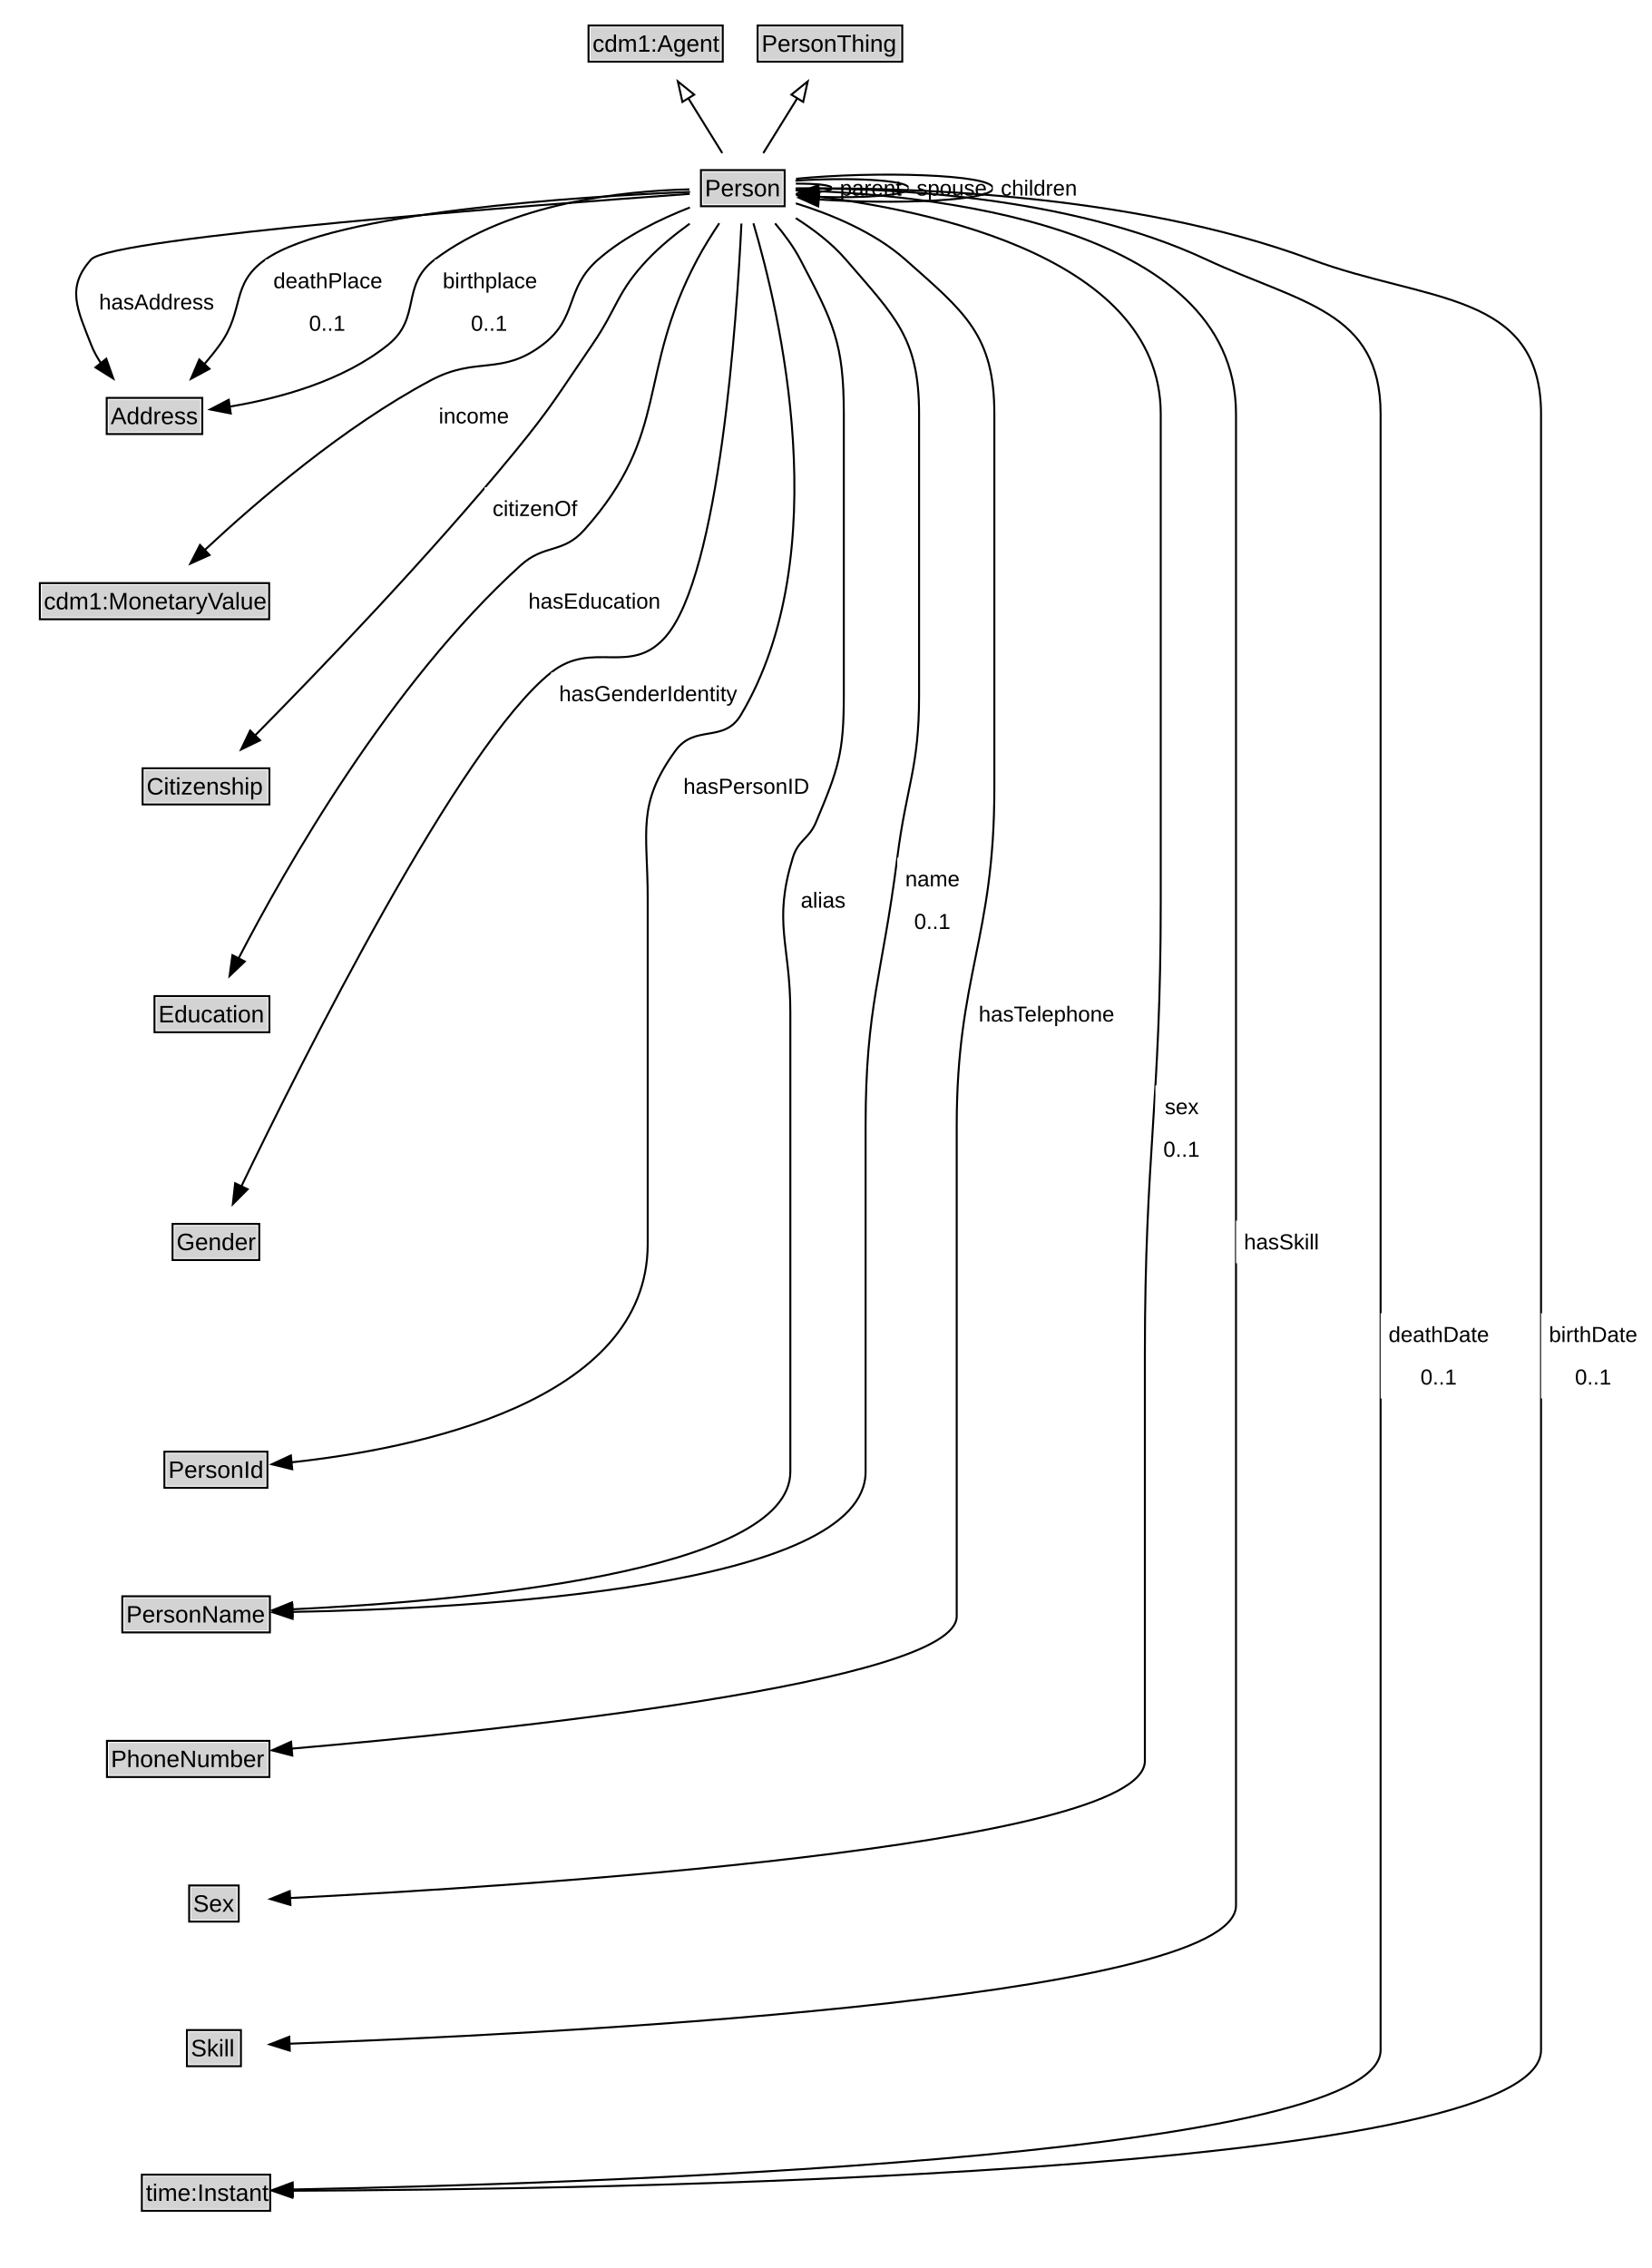
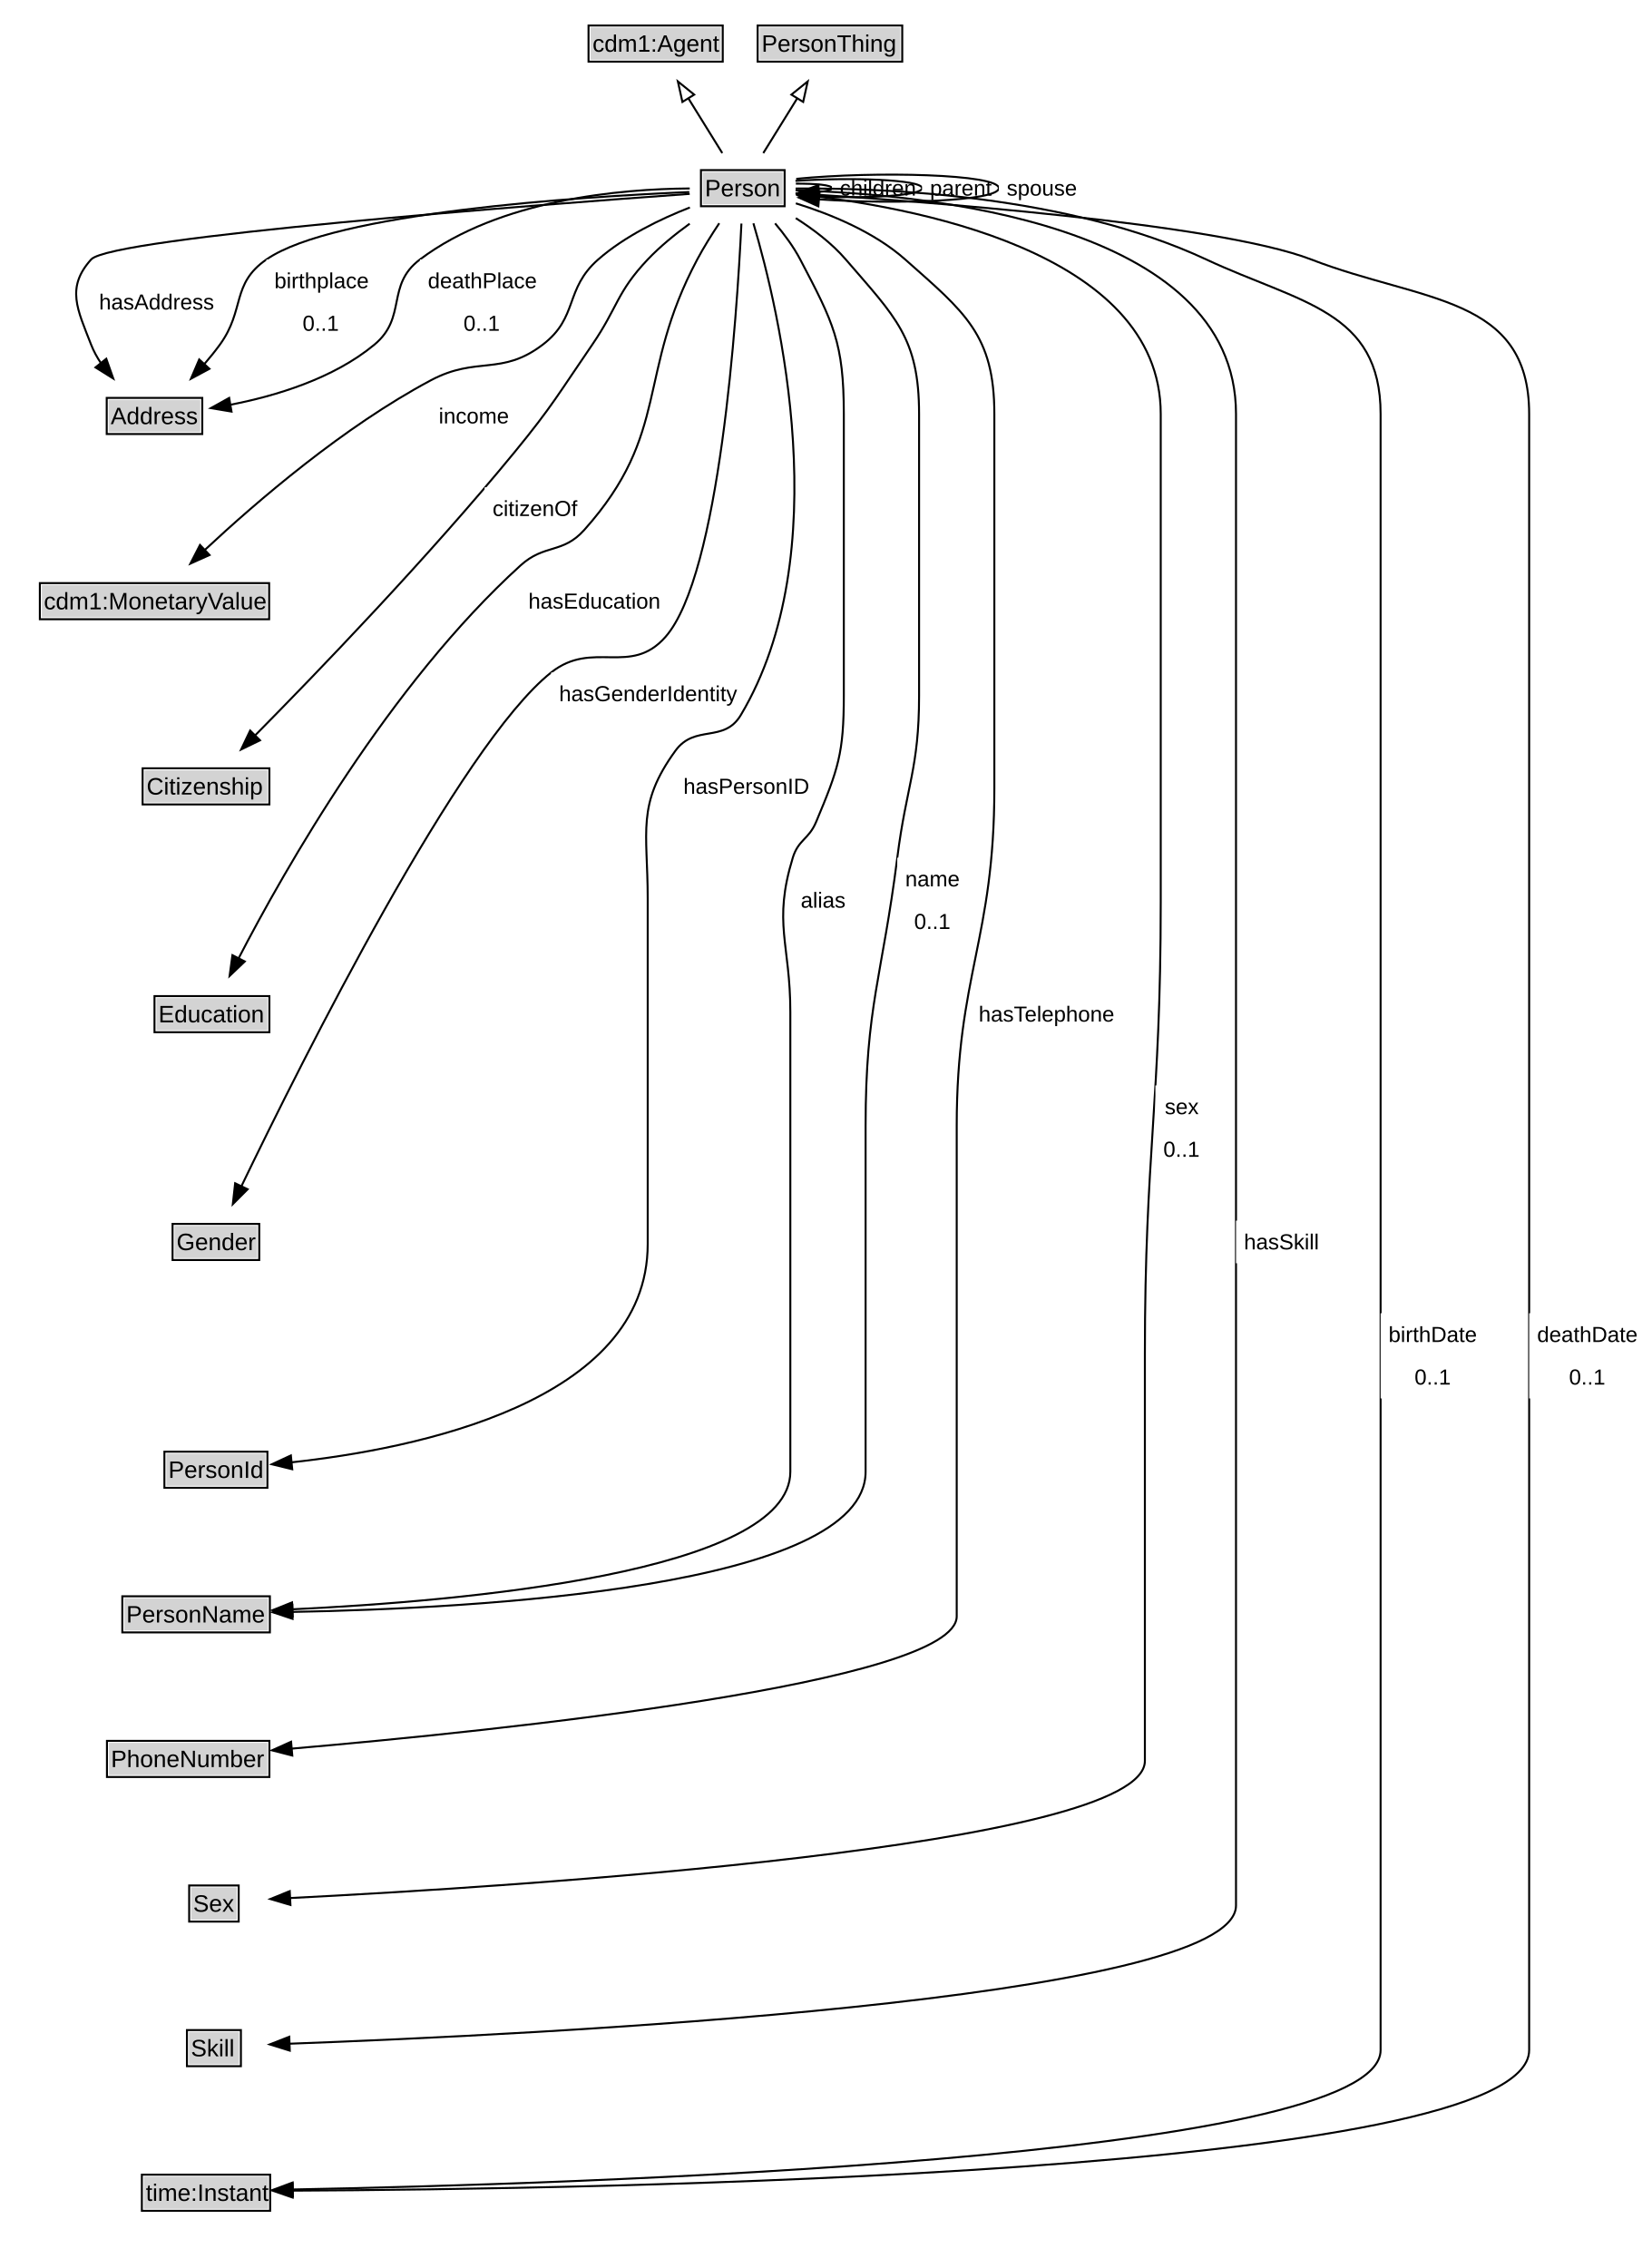
<svg xmlns="http://www.w3.org/2000/svg" xmlns:xlink="http://www.w3.org/1999/xlink" width="834pt" height="1145pt" viewBox="0.00 0.00 834.00 1145.00">
  <g id="graph0" class="graph" transform="scale(1 1) rotate(0) translate(4 1141)">
    <polygon fill="white" stroke="none" points="-4,4 -4,-1141 830.25,-1141 830.25,4 -4,4" />
    <g id="clust3" class="cluster">
</g>
    <g id="node1" class="node">
      <g id="a_node1">
        <a xlink:href="https://w3id.org/citydata/part1/v1/Agent" xlink:title="&lt;TABLE&gt;">
          <polygon fill="lightgray" stroke="none" points="294.12,-1110.88 294.12,-1127.12 359.88,-1127.12 359.88,-1110.88 294.12,-1110.88" />
          <text xml:space="preserve" text-anchor="start" x="295.12" y="-1114.88" font-family="Arial" font-size="12.00">cdm1:Agent</text>
          <polygon fill="none" stroke="black" points="293.12,-1109.88 293.12,-1128.12 360.88,-1128.12 360.88,-1109.88 293.12,-1109.88" />
        </a>
      </g>
    </g>
    <g id="node2" class="node">
      <g id="a_node2">
        <a xlink:href="../PersonThing" xlink:title="&lt;TABLE&gt;">
          <polygon fill="lightgray" stroke="none" points="379.5,-1110.88 379.5,-1127.12 450.5,-1127.12 450.5,-1110.88 379.5,-1110.88" />
          <text xml:space="preserve" text-anchor="start" x="380.5" y="-1114.88" font-family="Arial" font-size="12.00">PersonThing</text>
          <polygon fill="none" stroke="black" points="378.5,-1109.88 378.5,-1128.12 451.5,-1128.12 451.5,-1109.88 378.5,-1109.88" />
        </a>
      </g>
    </g>
    <g id="node3" class="node">
      <g id="a_node3">
        <a xlink:href="../Person" xlink:title="&lt;TABLE&gt;">
          <polygon fill="lightgray" stroke="none" points="350.88,-1037.88 350.88,-1054.12 391.12,-1054.12 391.12,-1037.88 350.88,-1037.88" />
          <text xml:space="preserve" text-anchor="start" x="351.88" y="-1041.88" font-family="Arial" font-size="12.00">Person</text>
          <polygon fill="none" stroke="black" points="349.88,-1036.88 349.88,-1055.12 392.12,-1055.12 392.12,-1036.88 349.88,-1036.88" />
        </a>
      </g>
    </g>
    <g id="edge1" class="edge">
      <path fill="none" stroke="black" d="M360.65,-1063.71C355.51,-1072 349.18,-1082.21 343.4,-1091.54" />
      <polygon fill="none" stroke="black" points="340.52,-1089.54 338.22,-1099.89 346.47,-1093.23 340.52,-1089.54" />
    </g>
    <g id="edge2" class="edge">
      <path fill="none" stroke="black" d="M381.35,-1063.71C386.49,-1072 392.82,-1082.21 398.6,-1091.54" />
      <polygon fill="none" stroke="black" points="395.53,-1093.23 403.78,-1099.89 401.48,-1089.54 395.53,-1093.23" />
    </g>
-     <g id="edge28" class="edge">
+     <g id="edge16" class="edge">
      <path fill="none" stroke="black" d="M397.79,-1048.28C407.78,-1048.35 416,-1047.59 416,-1046 416,-1045.08 413.25,-1044.44 409.01,-1044.07" />
      <polygon fill="black" stroke="black" points="409.41,-1040.59 399.31,-1043.77 409.19,-1047.58 409.41,-1040.59" />
-       <polygon fill="white" stroke="none" points="416,-1035.25 416,-1056.75 454.75,-1056.75 454.75,-1035.25 416,-1035.25" />
-       <text xml:space="preserve" text-anchor="start" x="420" y="-1042.25" font-family="Arial" font-size="11.00">parent</text>
-     </g>
-     <g id="edge30" class="edge">
-       <path fill="none" stroke="black" d="M397.58,-1049.78C423.38,-1051.56 454.75,-1050.3 454.75,-1046 454.75,-1042.32 431.79,-1040.87 409,-1041.64" />
-       <polygon fill="black" stroke="black" points="408.9,-1038.14 399.09,-1042.14 409.26,-1045.13 408.9,-1038.14" />
-       <polygon fill="white" stroke="none" points="454.75,-1035.25 454.75,-1056.75 497.25,-1056.75 497.25,-1035.25 454.75,-1035.25" />
-       <text xml:space="preserve" text-anchor="start" x="458.75" y="-1042.25" font-family="Arial" font-size="11.00">spouse</text>
-     </g>
-     <g id="edge32" class="edge">
-       <path fill="none" stroke="black" d="M397.89,-1050.74C437.28,-1054.67 497.25,-1053.09 497.25,-1046 497.25,-1039.54 447.57,-1037.66 408.94,-1040.33" />
-       <polygon fill="black" stroke="black" points="409.07,-1036.81 399.4,-1041.14 409.65,-1043.79 409.07,-1036.81" />
-       <polygon fill="white" stroke="none" points="497.25,-1035.25 497.25,-1056.75 542.75,-1056.75 542.75,-1035.25 497.25,-1035.25" />
-       <text xml:space="preserve" text-anchor="start" x="501.25" y="-1042.25" font-family="Arial" font-size="11.00">children</text>
+       <polygon fill="white" stroke="none" points="416,-1035.25 416,-1056.75 461.5,-1056.75 461.5,-1035.25 416,-1035.25" />
+       <text xml:space="preserve" text-anchor="start" x="420" y="-1042.25" font-family="Arial" font-size="11.00">children</text>
+     </g>
+     <g id="edge25" class="edge">
+       <path fill="none" stroke="black" d="M397.6,-1049.69C425.6,-1051.6 461.5,-1050.37 461.5,-1046 461.5,-1042.21 434.5,-1040.78 409.07,-1041.71" />
+       <polygon fill="black" stroke="black" points="408.92,-1038.22 399.11,-1042.23 409.28,-1045.21 408.92,-1038.22" />
+       <polygon fill="white" stroke="none" points="461.5,-1035.25 461.5,-1056.75 500.25,-1056.75 500.25,-1035.25 461.5,-1035.25" />
+       <text xml:space="preserve" text-anchor="start" x="465.5" y="-1042.25" font-family="Arial" font-size="11.00">parent</text>
+     </g>
+     <g id="edge26" class="edge">
+       <path fill="none" stroke="black" d="M397.97,-1050.71C438.15,-1054.68 500.25,-1053.11 500.25,-1046 500.25,-1039.53 448.81,-1037.65 409.27,-1040.36" />
+       <polygon fill="black" stroke="black" points="409.15,-1036.85 399.47,-1041.17 409.73,-1043.83 409.15,-1036.85" />
+       <polygon fill="white" stroke="none" points="500.25,-1035.25 500.25,-1056.75 542.75,-1056.75 542.75,-1035.25 500.25,-1035.25" />
+       <text xml:space="preserve" text-anchor="start" x="504.25" y="-1042.25" font-family="Arial" font-size="11.00">spouse</text>
    </g>
    <g id="node5" class="node">
      <g id="a_node5">
        <a xlink:href="../Address" xlink:title="&lt;TABLE&gt;">
          <polygon fill="lightgray" stroke="none" points="50.88,-922.88 50.88,-939.12 97.12,-939.12 97.12,-922.88 50.88,-922.88" />
          <text xml:space="preserve" text-anchor="start" x="51.88" y="-926.88" font-family="Arial" font-size="12.00">Address</text>
          <polygon fill="none" stroke="black" points="49.88,-921.88 49.88,-940.12 98.12,-940.12 98.12,-921.88 49.88,-921.88" />
        </a>
      </g>
    </g>
-     <g id="edge16" class="edge">
+     <g id="edge18" class="edge">
      <path fill="none" stroke="black" d="M344.2,-1043.12C267.52,-1037.62 52.09,-1021.22 42,-1010 29.22,-995.79 35.08,-984.82 42,-967 43.27,-963.73 45,-960.58 47.01,-957.59" />
      <polygon fill="black" stroke="black" points="49.66,-959.88 53.19,-949.89 44.2,-955.51 49.66,-959.88" />
      <polygon fill="white" stroke="none" points="42,-977.75 42,-999.25 107,-999.25 107,-977.75 42,-977.75" />
      <text xml:space="preserve" text-anchor="start" x="46" y="-984.75" font-family="Arial" font-size="11.00">hasAddress</text>
    </g>
-     <g id="edge25" class="edge">
-       <path fill="none" stroke="black" d="M344.35,-1044.11C289.06,-1041.79 164.17,-1033.98 130,-1010 112.26,-997.55 119.66,-984.59 107,-967 104.56,-963.61 101.82,-960.22 98.99,-956.94" />
-       <polygon fill="black" stroke="black" points="101.76,-954.79 92.43,-949.77 96.6,-959.51 101.76,-954.79" />
-       <polygon fill="white" stroke="none" points="130,-967 130,-1010 192,-1010 192,-967 130,-967" />
-       <text xml:space="preserve" text-anchor="start" x="134" y="-995.5" font-family="Arial" font-size="11.00">deathPlace</text>
-       <text xml:space="preserve" text-anchor="start" x="152" y="-974" font-family="Arial" font-size="11.00">0..1</text>
-     </g>
-     <g id="edge29" class="edge">
-       <path fill="none" stroke="black" d="M344.04,-1045.42C310.64,-1044.6 253.5,-1038.65 215.5,-1010 198.11,-996.89 208.94,-980.69 192,-967 169.18,-948.57 136.91,-939.84 111.88,-935.71" />
-       <polygon fill="black" stroke="black" points="112.5,-932.26 102.1,-934.29 111.49,-939.19 112.5,-932.26" />
-       <polygon fill="white" stroke="none" points="215.5,-967 215.5,-1010 270,-1010 270,-967 215.5,-967" />
-       <text xml:space="preserve" text-anchor="start" x="219.5" y="-995.5" font-family="Arial" font-size="11.00">birthplace</text>
-       <text xml:space="preserve" text-anchor="start" x="233.75" y="-974" font-family="Arial" font-size="11.00">0..1</text>
+     <g id="edge28" class="edge">
+       <path fill="none" stroke="black" d="M344,-1044.06C288.65,-1041.66 164.62,-1033.73 130.5,-1010 112.62,-997.57 119.8,-984.62 107,-967 104.55,-963.63 101.8,-960.24 98.96,-956.96" />
+       <polygon fill="black" stroke="black" points="101.73,-954.81 92.4,-949.79 96.57,-959.53 101.73,-954.81" />
+       <polygon fill="white" stroke="none" points="130.5,-967 130.5,-1010 185,-1010 185,-967 130.5,-967" />
+       <text xml:space="preserve" text-anchor="start" x="134.5" y="-995.5" font-family="Arial" font-size="11.00">birthplace</text>
+       <text xml:space="preserve" text-anchor="start" x="148.75" y="-974" font-family="Arial" font-size="11.00">0..1</text>
+     </g>
+     <g id="edge30" class="edge">
+       <path fill="none" stroke="black" d="M344.22,-1045.86C309.42,-1045.61 248.34,-1040.39 208,-1010 190.69,-996.96 201.68,-980.84 185,-967 164.38,-949.89 135.34,-941.12 112.14,-936.63" />
+       <polygon fill="black" stroke="black" points="112.88,-933.21 102.44,-934.96 111.7,-940.11 112.88,-933.21" />
+       <polygon fill="white" stroke="none" points="208,-967 208,-1010 270,-1010 270,-967 208,-967" />
+       <text xml:space="preserve" text-anchor="start" x="212" y="-995.5" font-family="Arial" font-size="11.00">deathPlace</text>
+       <text xml:space="preserve" text-anchor="start" x="230" y="-974" font-family="Arial" font-size="11.00">0..1</text>
    </g>
    <g id="node6" class="node">
      <g id="a_node6">
        <a xlink:href="https://w3id.org/citydata/part1/v1/MonetaryValue" xlink:title="&lt;TABLE&gt;">
          <polygon fill="lightgray" stroke="none" points="17.12,-829.38 17.12,-845.62 130.88,-845.62 130.88,-829.38 17.12,-829.38" />
          <text xml:space="preserve" text-anchor="start" x="18.12" y="-833.38" font-family="Arial" font-size="12.00">cdm1:MonetaryValue</text>
          <polygon fill="none" stroke="black" points="16.12,-828.38 16.12,-846.62 131.88,-846.62 131.88,-828.38 16.12,-828.38" />
        </a>
      </g>
    </g>
-     <g id="edge22" class="edge">
+     <g id="edge24" class="edge">
      <path fill="none" stroke="black" d="M344.29,-1036.26C329.49,-1030.48 311.42,-1021.77 298,-1010 280.86,-994.96 288.14,-980.82 270,-967 249.04,-951.03 236.76,-961.38 213.5,-949 169.64,-925.65 125.83,-888.03 99.32,-863.28" />
      <polygon fill="black" stroke="black" points="101.79,-860.8 92.12,-856.46 96.97,-865.88 101.79,-860.8" />
      <polygon fill="white" stroke="none" points="213.5,-920.25 213.5,-941.75 256,-941.75 256,-920.25 213.5,-920.25" />
      <text xml:space="preserve" text-anchor="start" x="217.5" y="-927.25" font-family="Arial" font-size="11.00">income</text>
    </g>
    <g id="node7" class="node">
      <g id="a_node7">
        <a xlink:href="../Citizenship" xlink:title="&lt;TABLE&gt;">
          <polygon fill="lightgray" stroke="none" points="69,-735.88 69,-752.12 131,-752.12 131,-735.88 69,-735.88" />
          <text xml:space="preserve" text-anchor="start" x="70" y="-739.88" font-family="Arial" font-size="12.00">Citizenship</text>
          <polygon fill="none" stroke="black" points="68,-734.88 68,-753.12 132,-753.12 132,-734.88 68,-734.88" />
        </a>
      </g>
    </g>
-     <g id="edge31" class="edge">
+     <g id="edge17" class="edge">
      <path fill="none" stroke="black" d="M344.19,-1028.07C336.87,-1022.78 329.25,-1016.58 323,-1010 307.31,-993.45 307.9,-985.81 295,-967 278.25,-942.59 274.77,-935.89 256,-913 212.21,-859.61 156.12,-801.42 124.52,-769.46" />
      <polygon fill="black" stroke="black" points="127.26,-767.25 117.73,-762.62 122.29,-772.18 127.26,-767.25" />
      <polygon fill="white" stroke="none" points="240.67,-873.5 240.67,-895 289.92,-895 289.92,-873.5 240.67,-873.5" />
      <text xml:space="preserve" text-anchor="start" x="244.67" y="-880.5" font-family="Arial" font-size="11.00">citizenOf</text>
    </g>
    <g id="node8" class="node">
      <g id="a_node8">
        <a xlink:href="../Education" xlink:title="&lt;TABLE&gt;">
          <polygon fill="lightgray" stroke="none" points="75,-620.88 75,-637.12 131,-637.12 131,-620.88 75,-620.88" />
          <text xml:space="preserve" text-anchor="start" x="76" y="-624.88" font-family="Arial" font-size="12.00">Education</text>
          <polygon fill="none" stroke="black" points="74,-619.88 74,-638.12 132,-638.12 132,-619.88 74,-619.88" />
        </a>
      </g>
    </g>
-     <g id="edge23" class="edge">
+     <g id="edge19" class="edge">
      <path fill="none" stroke="black" d="M359.12,-1028.3C355.33,-1022.63 351.28,-1016.16 348,-1010 317.15,-951.95 334.78,-922.55 291,-873.5 280.07,-861.25 270.9,-866.54 258.75,-855.5 192.74,-795.51 139.89,-702.45 116.32,-656.93" />
      <polygon fill="black" stroke="black" points="119.57,-655.6 111.91,-648.29 113.34,-658.79 119.57,-655.6" />
      <polygon fill="white" stroke="none" points="258.75,-826.75 258.75,-848.25 332,-848.25 332,-826.75 258.75,-826.75" />
      <text xml:space="preserve" text-anchor="start" x="262.75" y="-833.75" font-family="Arial" font-size="11.00">hasEducation</text>
    </g>
    <g id="node9" class="node">
      <g id="a_node9">
        <a xlink:href="../Gender" xlink:title="&lt;TABLE&gt;">
          <polygon fill="lightgray" stroke="none" points="84.12,-505.88 84.12,-522.12 125.88,-522.12 125.88,-505.88 84.12,-505.88" />
          <text xml:space="preserve" text-anchor="start" x="85.12" y="-509.88" font-family="Arial" font-size="12.00">Gender</text>
          <polygon fill="none" stroke="black" points="83.12,-504.88 83.12,-523.12 126.88,-523.12 126.88,-504.88 83.12,-504.88" />
        </a>
      </g>
    </g>
-     <g id="edge21" class="edge">
+     <g id="edge20" class="edge">
      <path fill="none" stroke="black" d="M370.31,-1028.14C368.05,-981.26 359.38,-850.72 332,-819.5 314.27,-799.29 295.33,-818.19 274.25,-801.5 228.22,-765.06 148.6,-605.9 117.74,-541.85" />
      <polygon fill="black" stroke="black" points="121.02,-540.6 113.54,-533.09 114.71,-543.62 121.02,-540.6" />
      <polygon fill="white" stroke="none" points="274.25,-780 274.25,-801.5 370,-801.5 370,-780 274.25,-780" />
      <text xml:space="preserve" text-anchor="start" x="278.25" y="-787" font-family="Arial" font-size="11.00">hasGenderIdentity</text>
    </g>
    <g id="node10" class="node">
      <g id="a_node10">
        <a xlink:href="../PersonId" xlink:title="&lt;TABLE&gt;">
          <polygon fill="lightgray" stroke="none" points="80,-390.88 80,-407.12 130,-407.12 130,-390.88 80,-390.88" />
          <text xml:space="preserve" text-anchor="start" x="81" y="-394.88" font-family="Arial" font-size="12.00">PersonId</text>
          <polygon fill="none" stroke="black" points="79,-389.88 79,-408.12 131,-408.12 131,-389.88 79,-389.88" />
        </a>
      </g>
    </g>
-     <g id="edge26" class="edge">
+     <g id="edge21" class="edge">
      <path fill="none" stroke="black" d="M376.36,-1028.26C389.46,-983.98 418.65,-861.6 370,-780 361.44,-765.65 346.82,-775.51 337,-762 317.19,-734.75 323,-721.19 323,-687.5 323,-687.5 323,-687.5 323,-513 323,-432.9 205.57,-409.51 143.08,-402.73" />
      <polygon fill="black" stroke="black" points="143.53,-399.26 133.24,-401.76 142.85,-406.22 143.53,-399.26" />
      <polygon fill="white" stroke="none" points="337,-733.25 337,-754.75 408,-754.75 408,-733.25 337,-733.25" />
      <text xml:space="preserve" text-anchor="start" x="341" y="-740.25" font-family="Arial" font-size="11.00">hasPersonID</text>
    </g>
    <g id="node11" class="node">
      <g id="a_node11">
        <a xlink:href="../PersonName" xlink:title="&lt;TABLE&gt;">
          <polygon fill="lightgray" stroke="none" points="58.75,-317.88 58.75,-334.12 131.25,-334.12 131.25,-317.88 58.75,-317.88" />
          <text xml:space="preserve" text-anchor="start" x="59.75" y="-321.88" font-family="Arial" font-size="12.00">PersonName</text>
          <polygon fill="none" stroke="black" points="57.75,-316.88 57.75,-335.12 132.25,-335.12 132.25,-316.88 57.75,-316.88" />
        </a>
      </g>
    </g>
    <g id="edge15" class="edge">
      <path fill="none" stroke="black" d="M387.3,-1028.23C391.93,-1022.76 396.63,-1016.43 400,-1010 416.74,-978.11 422,-968.02 422,-932 422,-932 422,-932 422,-789.75 422,-760.74 419.22,-752.75 408,-726 404.3,-717.19 399.05,-717.13 396.25,-708 386.1,-674.85 395,-664.67 395,-630 395,-630 395,-630 395,-398 395,-346.95 228.39,-332.55 143.5,-328.54" />
      <polygon fill="black" stroke="black" points="143.74,-325.04 133.6,-328.1 143.44,-332.04 143.74,-325.04" />
      <polygon fill="white" stroke="none" points="396.25,-675.75 396.25,-697.25 426,-697.25 426,-675.75 396.25,-675.75" />
      <text xml:space="preserve" text-anchor="start" x="400.25" y="-682.75" font-family="Arial" font-size="11.00">alias</text>
    </g>
-     <g id="edge19" class="edge">
+     <g id="edge31" class="edge">
      <path fill="none" stroke="black" d="M397.76,-1030.87C406.6,-1025.25 415.97,-1018.17 423,-1010 448.03,-980.92 460,-970.37 460,-932 460,-932 460,-932 460,-789.75 460,-753.09 453.59,-744.37 449,-708 441.4,-647.84 433,-633.14 433,-572.5 433,-572.5 433,-572.5 433,-398 433,-339.56 237.06,-328.95 143.55,-327.22" />
      <polygon fill="black" stroke="black" points="143.71,-323.72 133.65,-327.06 143.6,-330.72 143.71,-323.72" />
      <polygon fill="white" stroke="none" points="449,-665 449,-708 484,-708 484,-665 449,-665" />
      <text xml:space="preserve" text-anchor="start" x="453" y="-693.5" font-family="Arial" font-size="11.00">name</text>
      <text xml:space="preserve" text-anchor="start" x="457.5" y="-672" font-family="Arial" font-size="11.00">0..1</text>
    </g>
    <g id="node12" class="node">
      <g id="a_node12">
        <a xlink:href="../PhoneNumber" xlink:title="&lt;TABLE&gt;">
          <polygon fill="lightgray" stroke="none" points="51,-244.88 51,-261.12 131,-261.12 131,-244.88 51,-244.88" />
          <text xml:space="preserve" text-anchor="start" x="52" y="-248.88" font-family="Arial" font-size="12.00">PhoneNumber</text>
          <polygon fill="none" stroke="black" points="50,-243.88 50,-262.12 132,-262.12 132,-243.88 50,-243.88" />
        </a>
      </g>
    </g>
-     <g id="edge18" class="edge">
+     <g id="edge23" class="edge">
      <path fill="none" stroke="black" d="M397.78,-1038.35C415.09,-1032.97 437.25,-1023.97 453,-1010 482.94,-983.45 498,-972.02 498,-932 498,-932 498,-932 498,-743 498,-666.75 479,-648.75 479,-572.5 479,-572.5 479,-572.5 479,-325 479,-291.25 248.98,-267.38 143.15,-258.19" />
      <polygon fill="black" stroke="black" points="143.56,-254.71 133.3,-257.34 142.96,-261.68 143.56,-254.71" />
      <polygon fill="white" stroke="none" points="486.08,-618.25 486.08,-639.75 560.83,-639.75 560.83,-618.25 486.08,-618.25" />
      <text xml:space="preserve" text-anchor="start" x="490.08" y="-625.25" font-family="Arial" font-size="11.00">hasTelephone</text>
    </g>
    <g id="node13" class="node">
      <g id="a_node13">
        <a xlink:href="../Sex" xlink:title="&lt;TABLE&gt;">
          <polygon fill="lightgray" stroke="none" points="92.5,-171.88 92.5,-188.12 115.5,-188.12 115.5,-171.88 92.5,-171.88" />
          <text xml:space="preserve" text-anchor="start" x="93.5" y="-175.88" font-family="Arial" font-size="12.00">Sex</text>
          <polygon fill="none" stroke="black" points="91.5,-170.88 91.5,-189.12 116.5,-189.12 116.5,-170.88 91.5,-170.88" />
        </a>
      </g>
    </g>
-     <g id="edge24" class="edge">
+     <g id="edge32" class="edge">
      <path fill="none" stroke="black" d="M397.72,-1042.99C454.5,-1037.11 582,-1014.69 582,-932 582,-932 582,-932 582,-685.5 582,-584.1 574,-558.9 574,-457.5 574,-457.5 574,-457.5 574,-252 574,-208.46 254.53,-188.45 142.37,-182.77" />
      <polygon fill="black" stroke="black" points="142.63,-179.28 132.47,-182.28 142.28,-186.27 142.63,-179.28" />
      <polygon fill="white" stroke="none" points="579.31,-550 579.31,-593 605.31,-593 605.31,-550 579.31,-550" />
      <text xml:space="preserve" text-anchor="start" x="584.06" y="-578.5" font-family="Arial" font-size="11.00">sex</text>
      <text xml:space="preserve" text-anchor="start" x="583.31" y="-557" font-family="Arial" font-size="11.00">0..1</text>
    </g>
    <g id="node14" class="node">
      <g id="a_node14">
        <a xlink:href="../Skill" xlink:title="&lt;TABLE&gt;">
          <polygon fill="lightgray" stroke="none" points="91.38,-98.88 91.38,-115.12 116.62,-115.12 116.62,-98.88 91.38,-98.88" />
          <text xml:space="preserve" text-anchor="start" x="92.38" y="-102.88" font-family="Arial" font-size="12.00">Skill</text>
          <polygon fill="none" stroke="black" points="90.38,-97.88 90.38,-116.12 117.62,-116.12 117.62,-97.88 90.38,-97.88" />
        </a>
      </g>
    </g>
-     <g id="edge17" class="edge">
+     <g id="edge22" class="edge">
      <path fill="none" stroke="black" d="M397.65,-1044.89C461.88,-1043.1 620,-1028.84 620,-932 620,-932 620,-932 620,-179 620,-130.75 261.37,-113.6 142.08,-109.23" />
      <polygon fill="black" stroke="black" points="142.29,-105.74 132.17,-108.88 142.04,-112.74 142.29,-105.74" />
      <polygon fill="white" stroke="none" points="620,-503.25 620,-524.75 664.75,-524.75 664.75,-503.25 620,-503.25" />
      <text xml:space="preserve" text-anchor="start" x="624" y="-510.25" font-family="Arial" font-size="11.00">hasSkill</text>
    </g>
    <g id="node15" class="node">
      <g id="a_node15">
        <a xlink:href="https://w3id.org/citydata/imported/time/latest/Instant" xlink:title="&lt;TABLE&gt;">
          <polygon fill="lightgray" stroke="none" points="68.62,-25.88 68.62,-42.12 131.38,-42.12 131.38,-25.88 68.62,-25.88" />
          <text xml:space="preserve" text-anchor="start" x="69.62" y="-29.88" font-family="Arial" font-size="12.00">time:Instant</text>
          <polygon fill="none" stroke="black" points="67.62,-24.88 67.62,-43.12 132.38,-43.12 132.38,-24.88 67.62,-24.88" />
        </a>
      </g>
    </g>
-     <g id="edge20" class="edge">
+     <g id="edge27" class="edge">
      <path fill="none" stroke="black" d="M397.67,-1045.83C442.62,-1046.19 535.4,-1042.5 605,-1010 652.36,-987.89 693,-984.26 693,-932 693,-932 693,-932 693,-106 693,-50.65 280.45,-38.24 143.55,-35.64" />
      <polygon fill="black" stroke="black" points="143.88,-32.15 133.82,-35.47 143.75,-39.15 143.88,-32.15" />
-       <polygon fill="white" stroke="none" points="693,-435 693,-478 751.25,-478 751.25,-435 693,-435" />
-       <text xml:space="preserve" text-anchor="start" x="697" y="-463.5" font-family="Arial" font-size="11.00">deathDate</text>
-       <text xml:space="preserve" text-anchor="start" x="713.12" y="-442" font-family="Arial" font-size="11.00">0..1</text>
-     </g>
-     <g id="edge27" class="edge">
-       <path fill="none" stroke="black" d="M397.69,-1045.82C449.59,-1046.55 566.98,-1043.91 658,-1010 716.22,-988.31 774,-994.13 774,-932 774,-932 774,-932 774,-106 774,-42.35 292.44,-35.57 143.41,-35" />
-       <polygon fill="black" stroke="black" points="143.58,-31.5 133.57,-34.97 143.56,-38.5 143.58,-31.5" />
-       <polygon fill="white" stroke="none" points="774,-435 774,-478 826.25,-478 826.25,-435 774,-435" />
-       <text xml:space="preserve" text-anchor="start" x="778" y="-463.5" font-family="Arial" font-size="11.00">birthDate</text>
-       <text xml:space="preserve" text-anchor="start" x="791.12" y="-442" font-family="Arial" font-size="11.00">0..1</text>
+       <polygon fill="white" stroke="none" points="693,-435 693,-478 745.25,-478 745.25,-435 693,-435" />
+       <text xml:space="preserve" text-anchor="start" x="697" y="-463.5" font-family="Arial" font-size="11.00">birthDate</text>
+       <text xml:space="preserve" text-anchor="start" x="710.12" y="-442" font-family="Arial" font-size="11.00">0..1</text>
+     </g>
+     <g id="edge29" class="edge">
+       <path fill="none" stroke="black" d="M397.61,-1043.43C459.36,-1039.51 610.72,-1028.29 658,-1010 713.9,-988.38 768,-991.93 768,-932 768,-932 768,-932 768,-106 768,-42.98 291.8,-35.76 143.53,-35.04" />
+       <polygon fill="black" stroke="black" points="143.75,-31.55 133.73,-35.01 143.72,-38.55 143.75,-31.55" />
+       <polygon fill="white" stroke="none" points="768,-435 768,-478 826.25,-478 826.25,-435 768,-435" />
+       <text xml:space="preserve" text-anchor="start" x="772" y="-463.5" font-family="Arial" font-size="11.00">deathDate</text>
+       <text xml:space="preserve" text-anchor="start" x="788.12" y="-442" font-family="Arial" font-size="11.00">0..1</text>
    </g>
  </g>
</svg>
